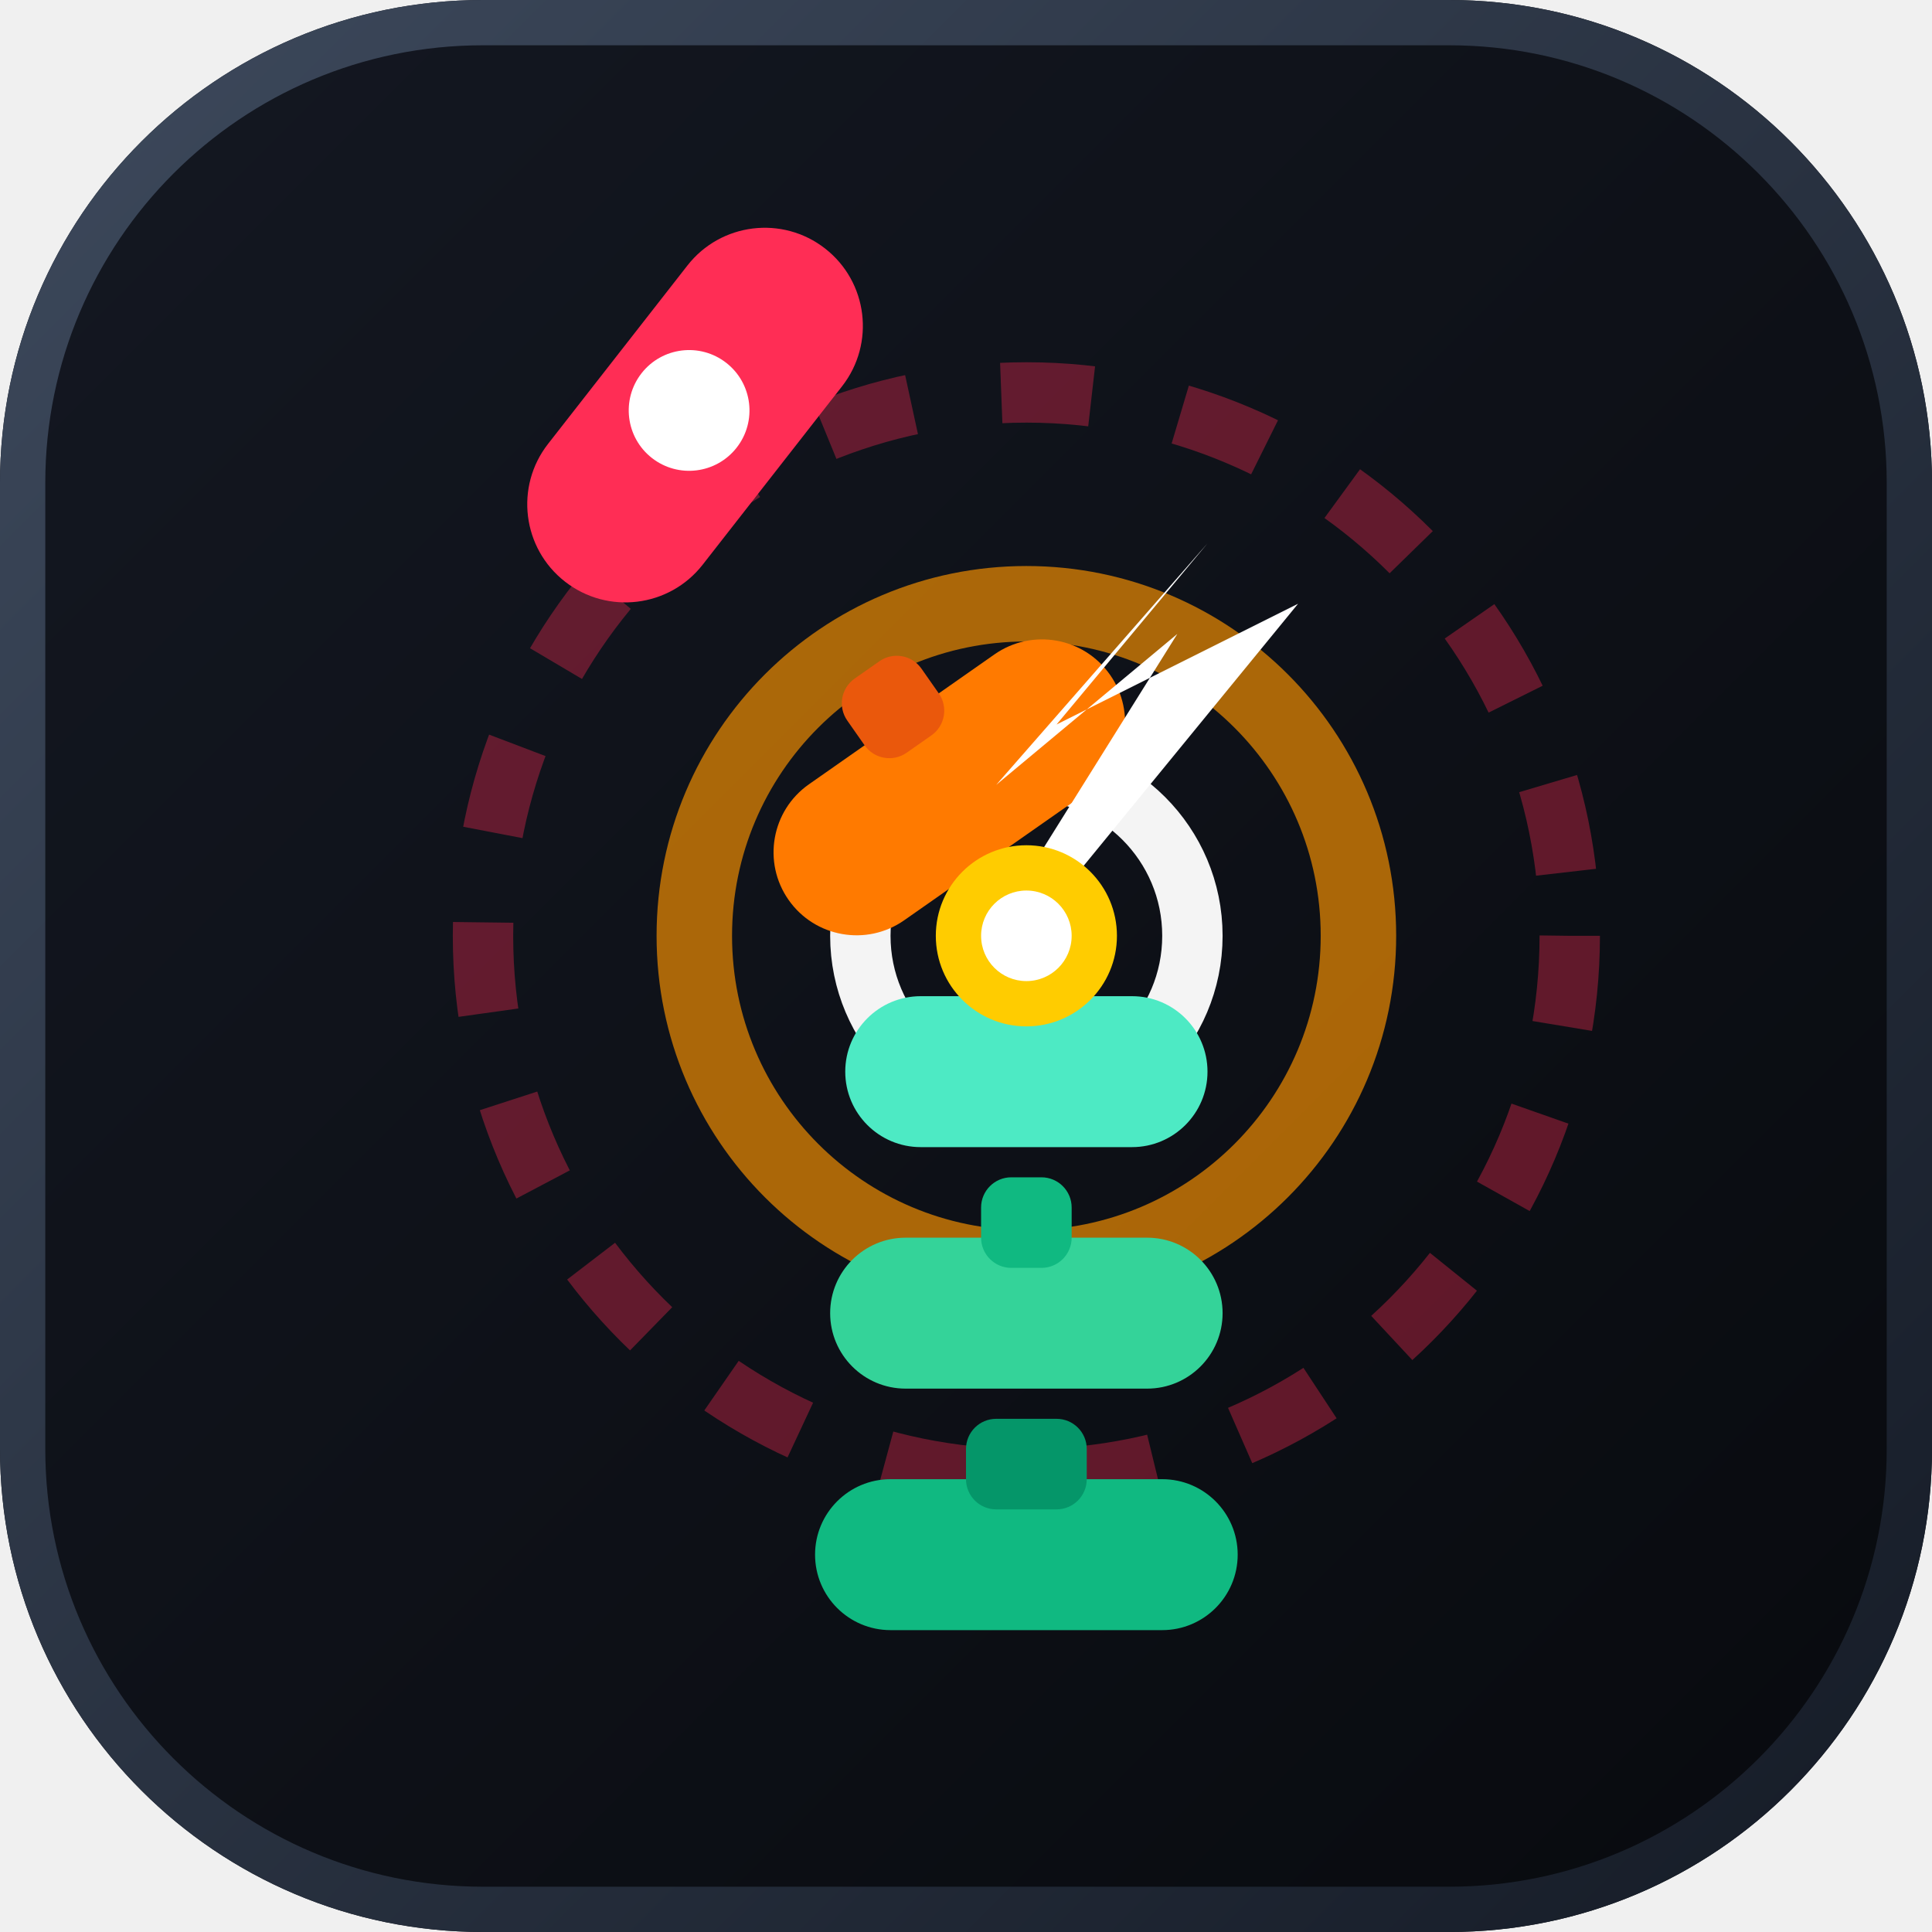
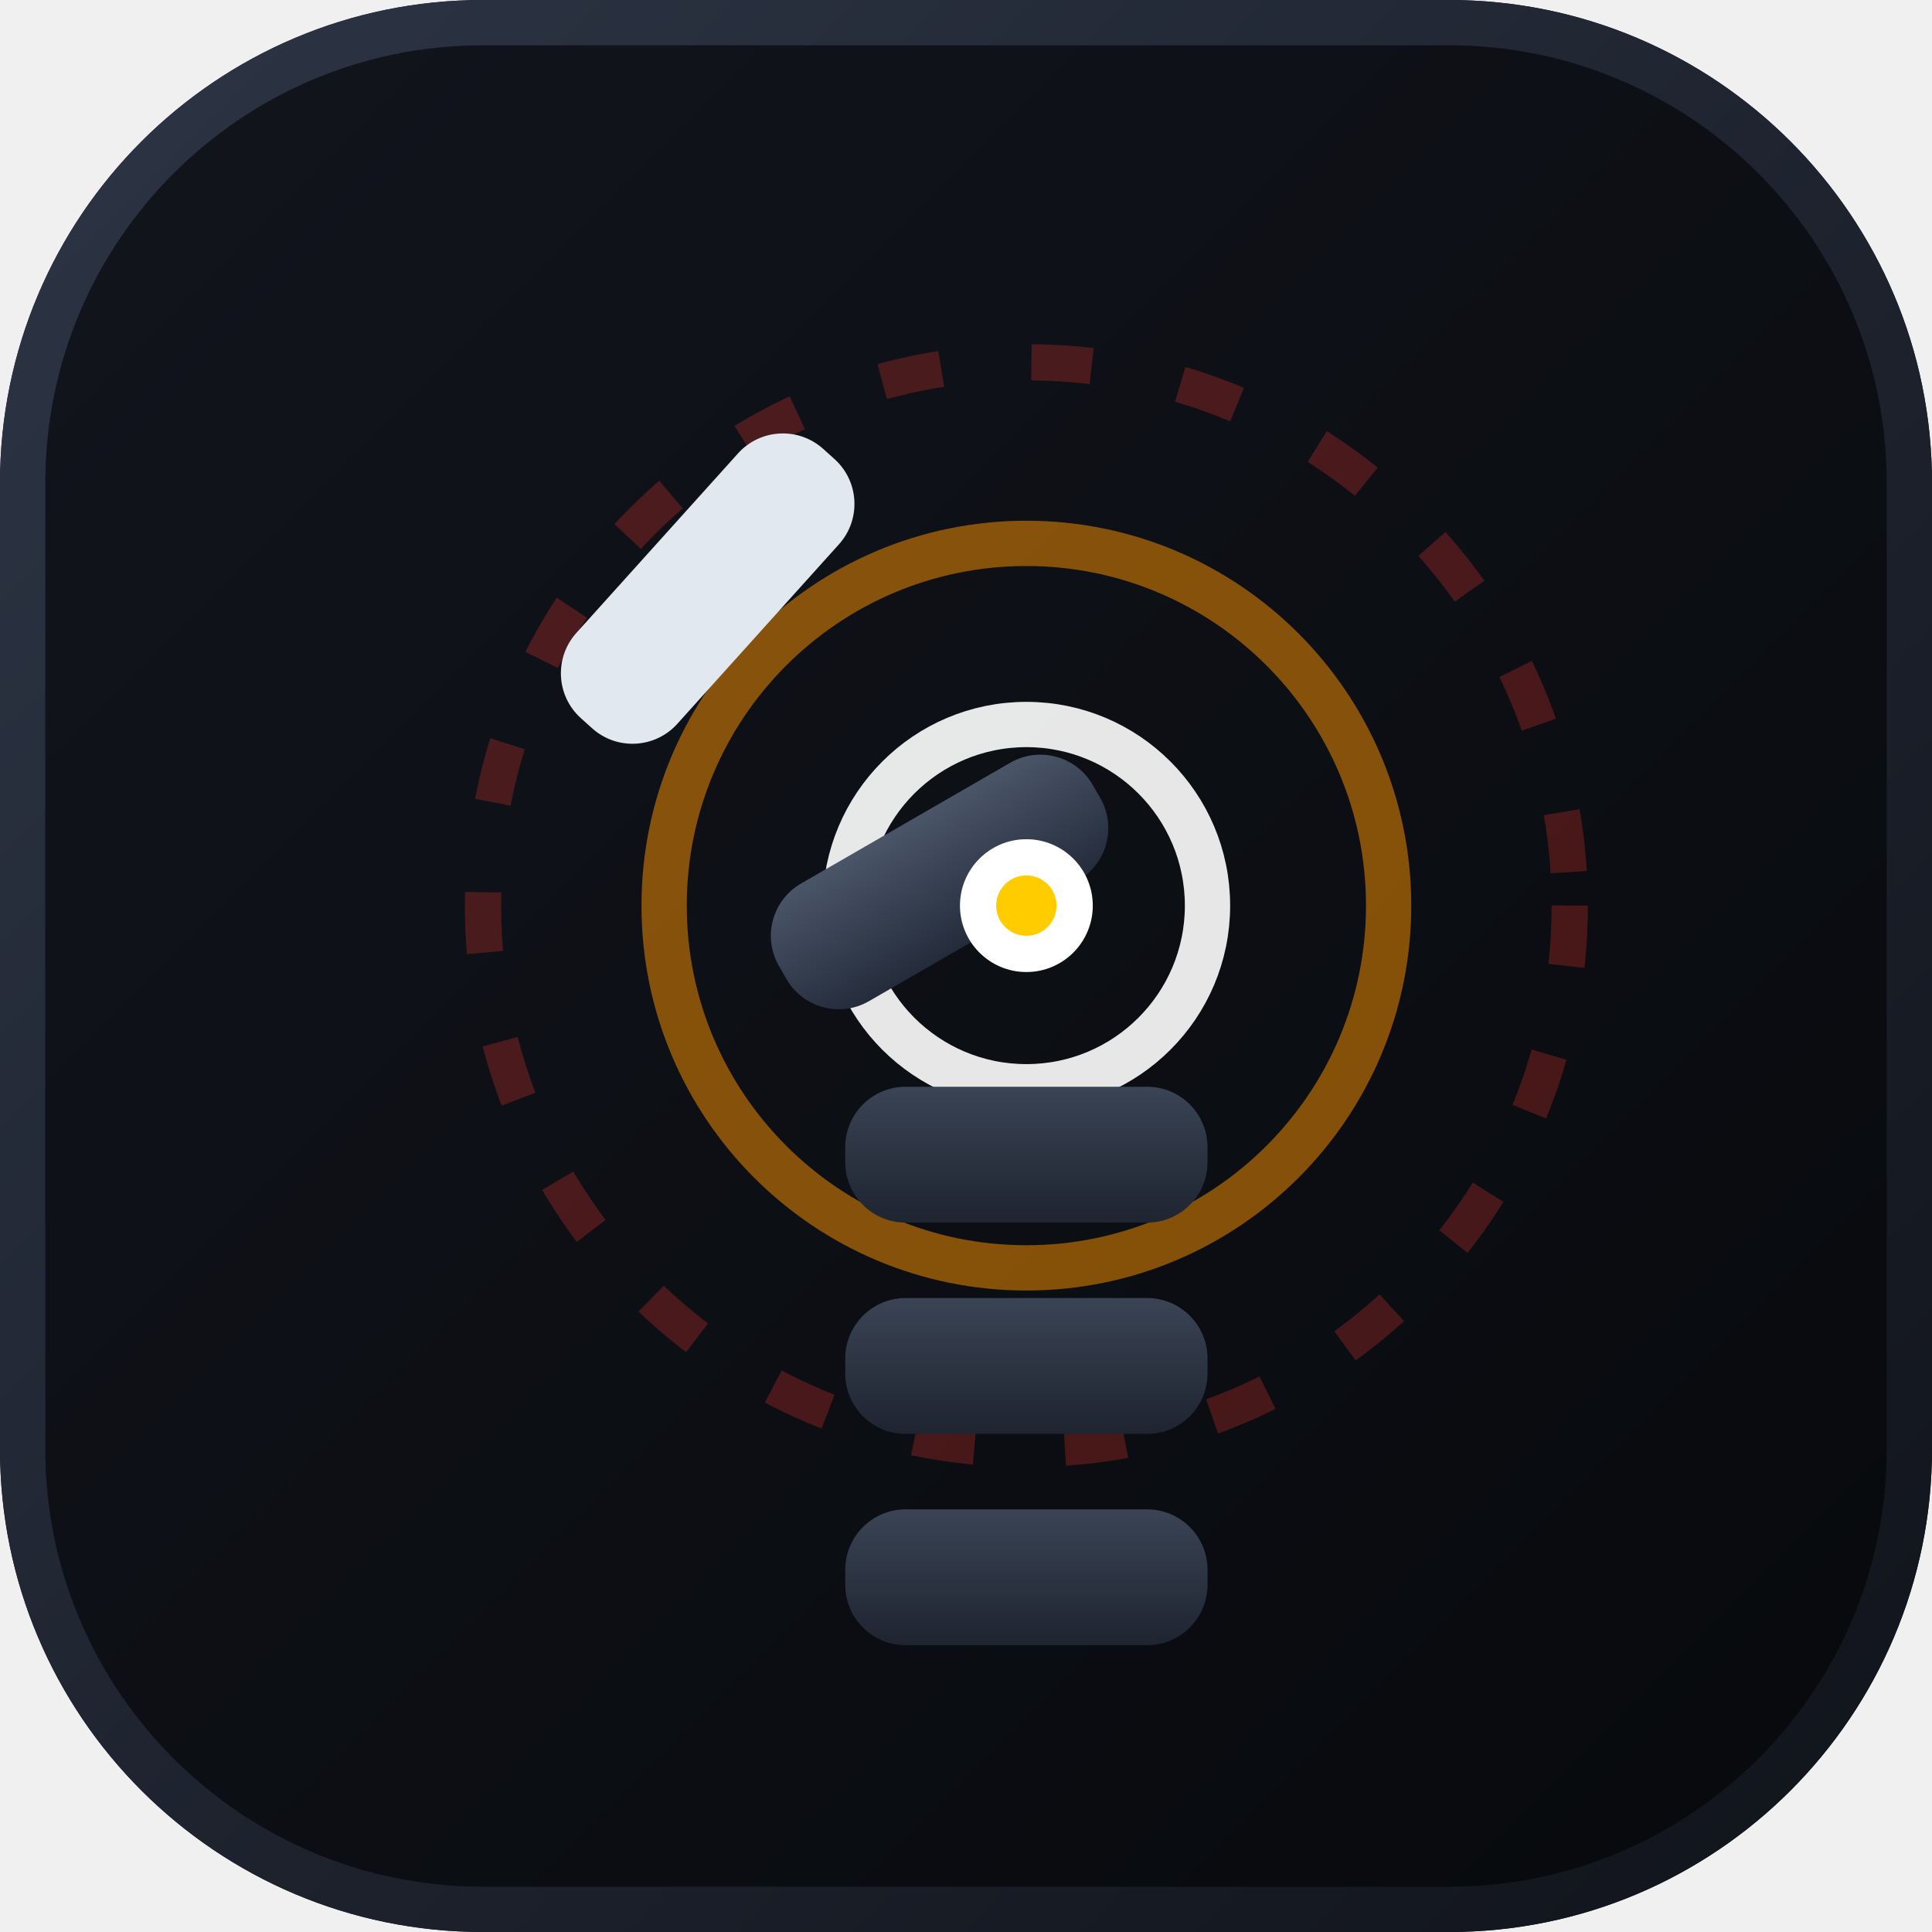
<svg xmlns="http://www.w3.org/2000/svg" viewBox="0 0 64 64" fill="none">
  <defs>
-     <linearGradient id="favMonolithBg" x1="0" y1="0" x2="64" y2="64" gradientUnits="userSpaceOnUse">
-       <stop stop-color="#141822" />
-       <stop offset="1" stop-color="#080a0e" />
+     <linearGradient id="pureMonoBg" x1="0" y1="0" x2="64" y2="64" gradientUnits="userSpaceOnUse">
+       <stop stop-color="#12151d" />
+       <stop offset="1" stop-color="#07090c" />
    </linearGradient>
-     <linearGradient id="favMonolithRim" x1="0" y1="0" x2="64" y2="64" gradientUnits="userSpaceOnUse">
-       <stop stop-color="#3d495c" />
-       <stop offset="1" stop-color="#151b26" />
+     <linearGradient id="pureMonoRim" x1="0" y1="0" x2="64" y2="64" gradientUnits="userSpaceOnUse">
+       <stop stop-color="#2d3545" />
+       <stop offset="1" stop-color="#10131a" />
    </linearGradient>
-     <linearGradient id="favBurstGrad" x1="20" y1="20" x2="48" y2="48" gradientUnits="userSpaceOnUse">
-       <stop stop-color="#ff2d55" />
-       <stop offset="0.6" stop-color="#ff9500" />
-       <stop offset="1" stop-color="#ffcc00" />
+     <linearGradient id="graphiteSegment" x1="0" y1="0" x2="0" y2="1">
+       <stop offset="0%" stop-color="#3a4454" />
+       <stop offset="100%" stop-color="#1e2430" />
+     </linearGradient>
+     <linearGradient id="tiltedSegment" x1="0" y1="0" x2="0" y2="1">
+       <stop offset="0%" stop-color="#4a5568" />
+       <stop offset="100%" stop-color="#242c3b" />
    </linearGradient>
  </defs>
-   <rect width="64" height="64" rx="16" fill="url(#favMonolithBg)" />
-   <rect x="0.75" y="0.75" width="62.5" height="62.5" rx="15.25" stroke="url(#favMonolithRim)" stroke-width="1.5" />
-   <circle cx="34" cy="31" r="18" stroke="#ff2d55" stroke-opacity="0.35" stroke-width="2" stroke-dasharray="3 3" />
-   <circle cx="34" cy="31" r="11" stroke="#ff9500" stroke-opacity="0.65" stroke-width="2.5" />
-   <circle cx="34" cy="31" r="5.5" stroke="#ffffff" stroke-opacity="0.95" stroke-width="2" />
-   <rect x="27" y="49" width="14" height="5" rx="2.5" fill="#10b981" />
-   <rect x="32" y="47" width="4" height="3" rx="1" fill="#059669" />
-   <rect x="27.5" y="41" width="13" height="5" rx="2.5" fill="#34d399" />
-   <rect x="32.5" y="39" width="3" height="3" rx="1" fill="#10b981" />
-   <rect x="28" y="33" width="12" height="5" rx="2.5" fill="#4deac4" />
-   <g transform="rotate(-35 32 26)">
-     <rect x="25" y="23" width="13" height="5.5" rx="2.75" fill="#ff7a00" />
-     <rect x="30" y="21" width="3" height="3" rx="1" fill="#ea580c" />
+   <rect width="64" height="64" rx="16" fill="url(#pureMonoBg)" />
+   <rect x="0.75" y="0.75" width="62.5" height="62.5" rx="15.25" stroke="url(#pureMonoRim)" stroke-width="1.5" />
+   <circle cx="34" cy="30" r="18" stroke="#ff3b30" stroke-opacity="0.25" stroke-width="1.2" stroke-dasharray="2 3" />
+   <circle cx="34" cy="30" r="12" stroke="#ff9500" stroke-opacity="0.5" stroke-width="1.5" />
+   <circle cx="34" cy="30" r="6" stroke="#ffffff" stroke-opacity="0.9" stroke-width="1.5" />
+   <rect x="28" y="50" width="12" height="4.5" rx="2" fill="url(#graphiteSegment)" />
+   <rect x="28" y="43" width="12" height="4.5" rx="2" fill="url(#graphiteSegment)" />
+   <rect x="28" y="36" width="12" height="4.5" rx="2" fill="url(#graphiteSegment)" />
+   <g transform="rotate(-30 31 29)">
+     <rect x="25" y="27" width="12" height="4.5" rx="2" fill="url(#tiltedSegment)" />
  </g>
-   <g transform="rotate(-52 23 15)">
-     <rect x="17" y="11" width="14" height="6.5" rx="3.25" fill="#ff2d55" />
-     <circle cx="24" cy="14" r="2" fill="#ffffff" />
+   <g transform="rotate(-48 24 20)">
+     <rect x="18" y="17" width="12" height="4.5" rx="2" fill="#e2e8f0" />
  </g>
-   <polygon points="34,29 39,21 33,26 40,18 35,24 43,20 34,31" fill="#ffffff" />
-   <circle cx="34" cy="31" r="3" fill="#ffcc00" />
-   <circle cx="34" cy="31" r="1.5" fill="#ffffff" />
+   <circle cx="34" cy="30" r="2.2" fill="#ffffff" />
+   <circle cx="34" cy="30" r="1" fill="#ffcc00" />
</svg>
